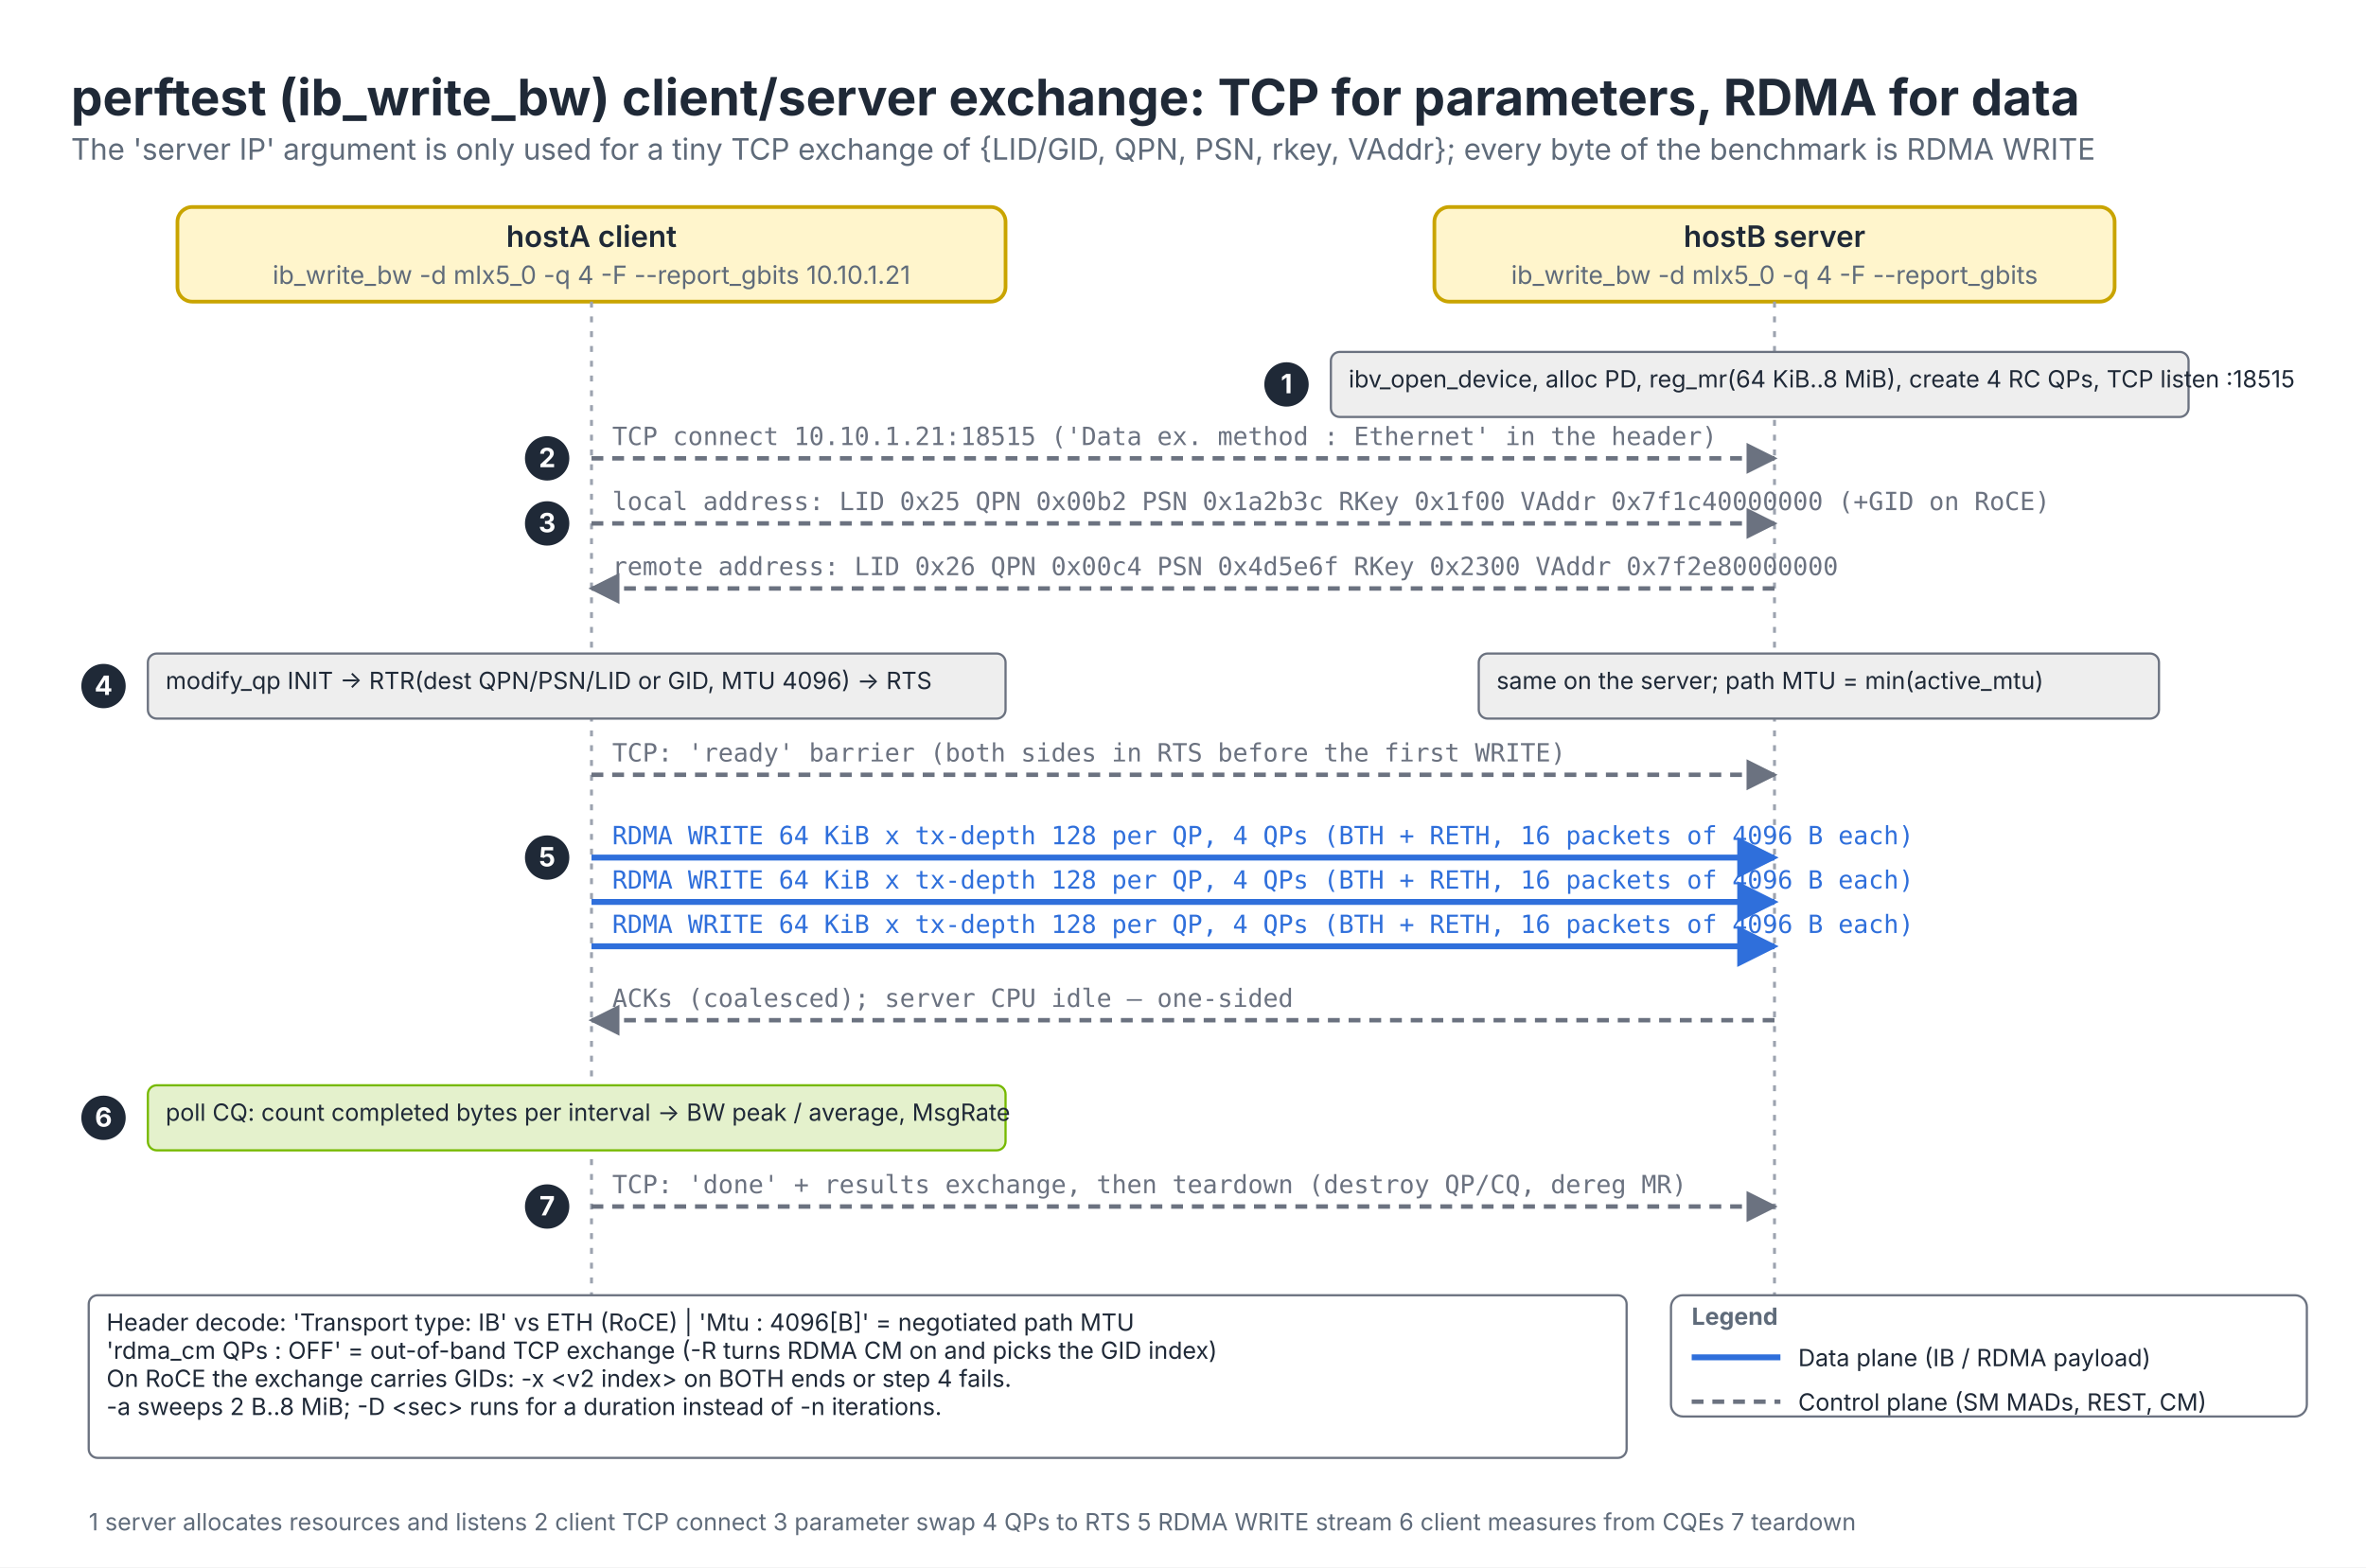
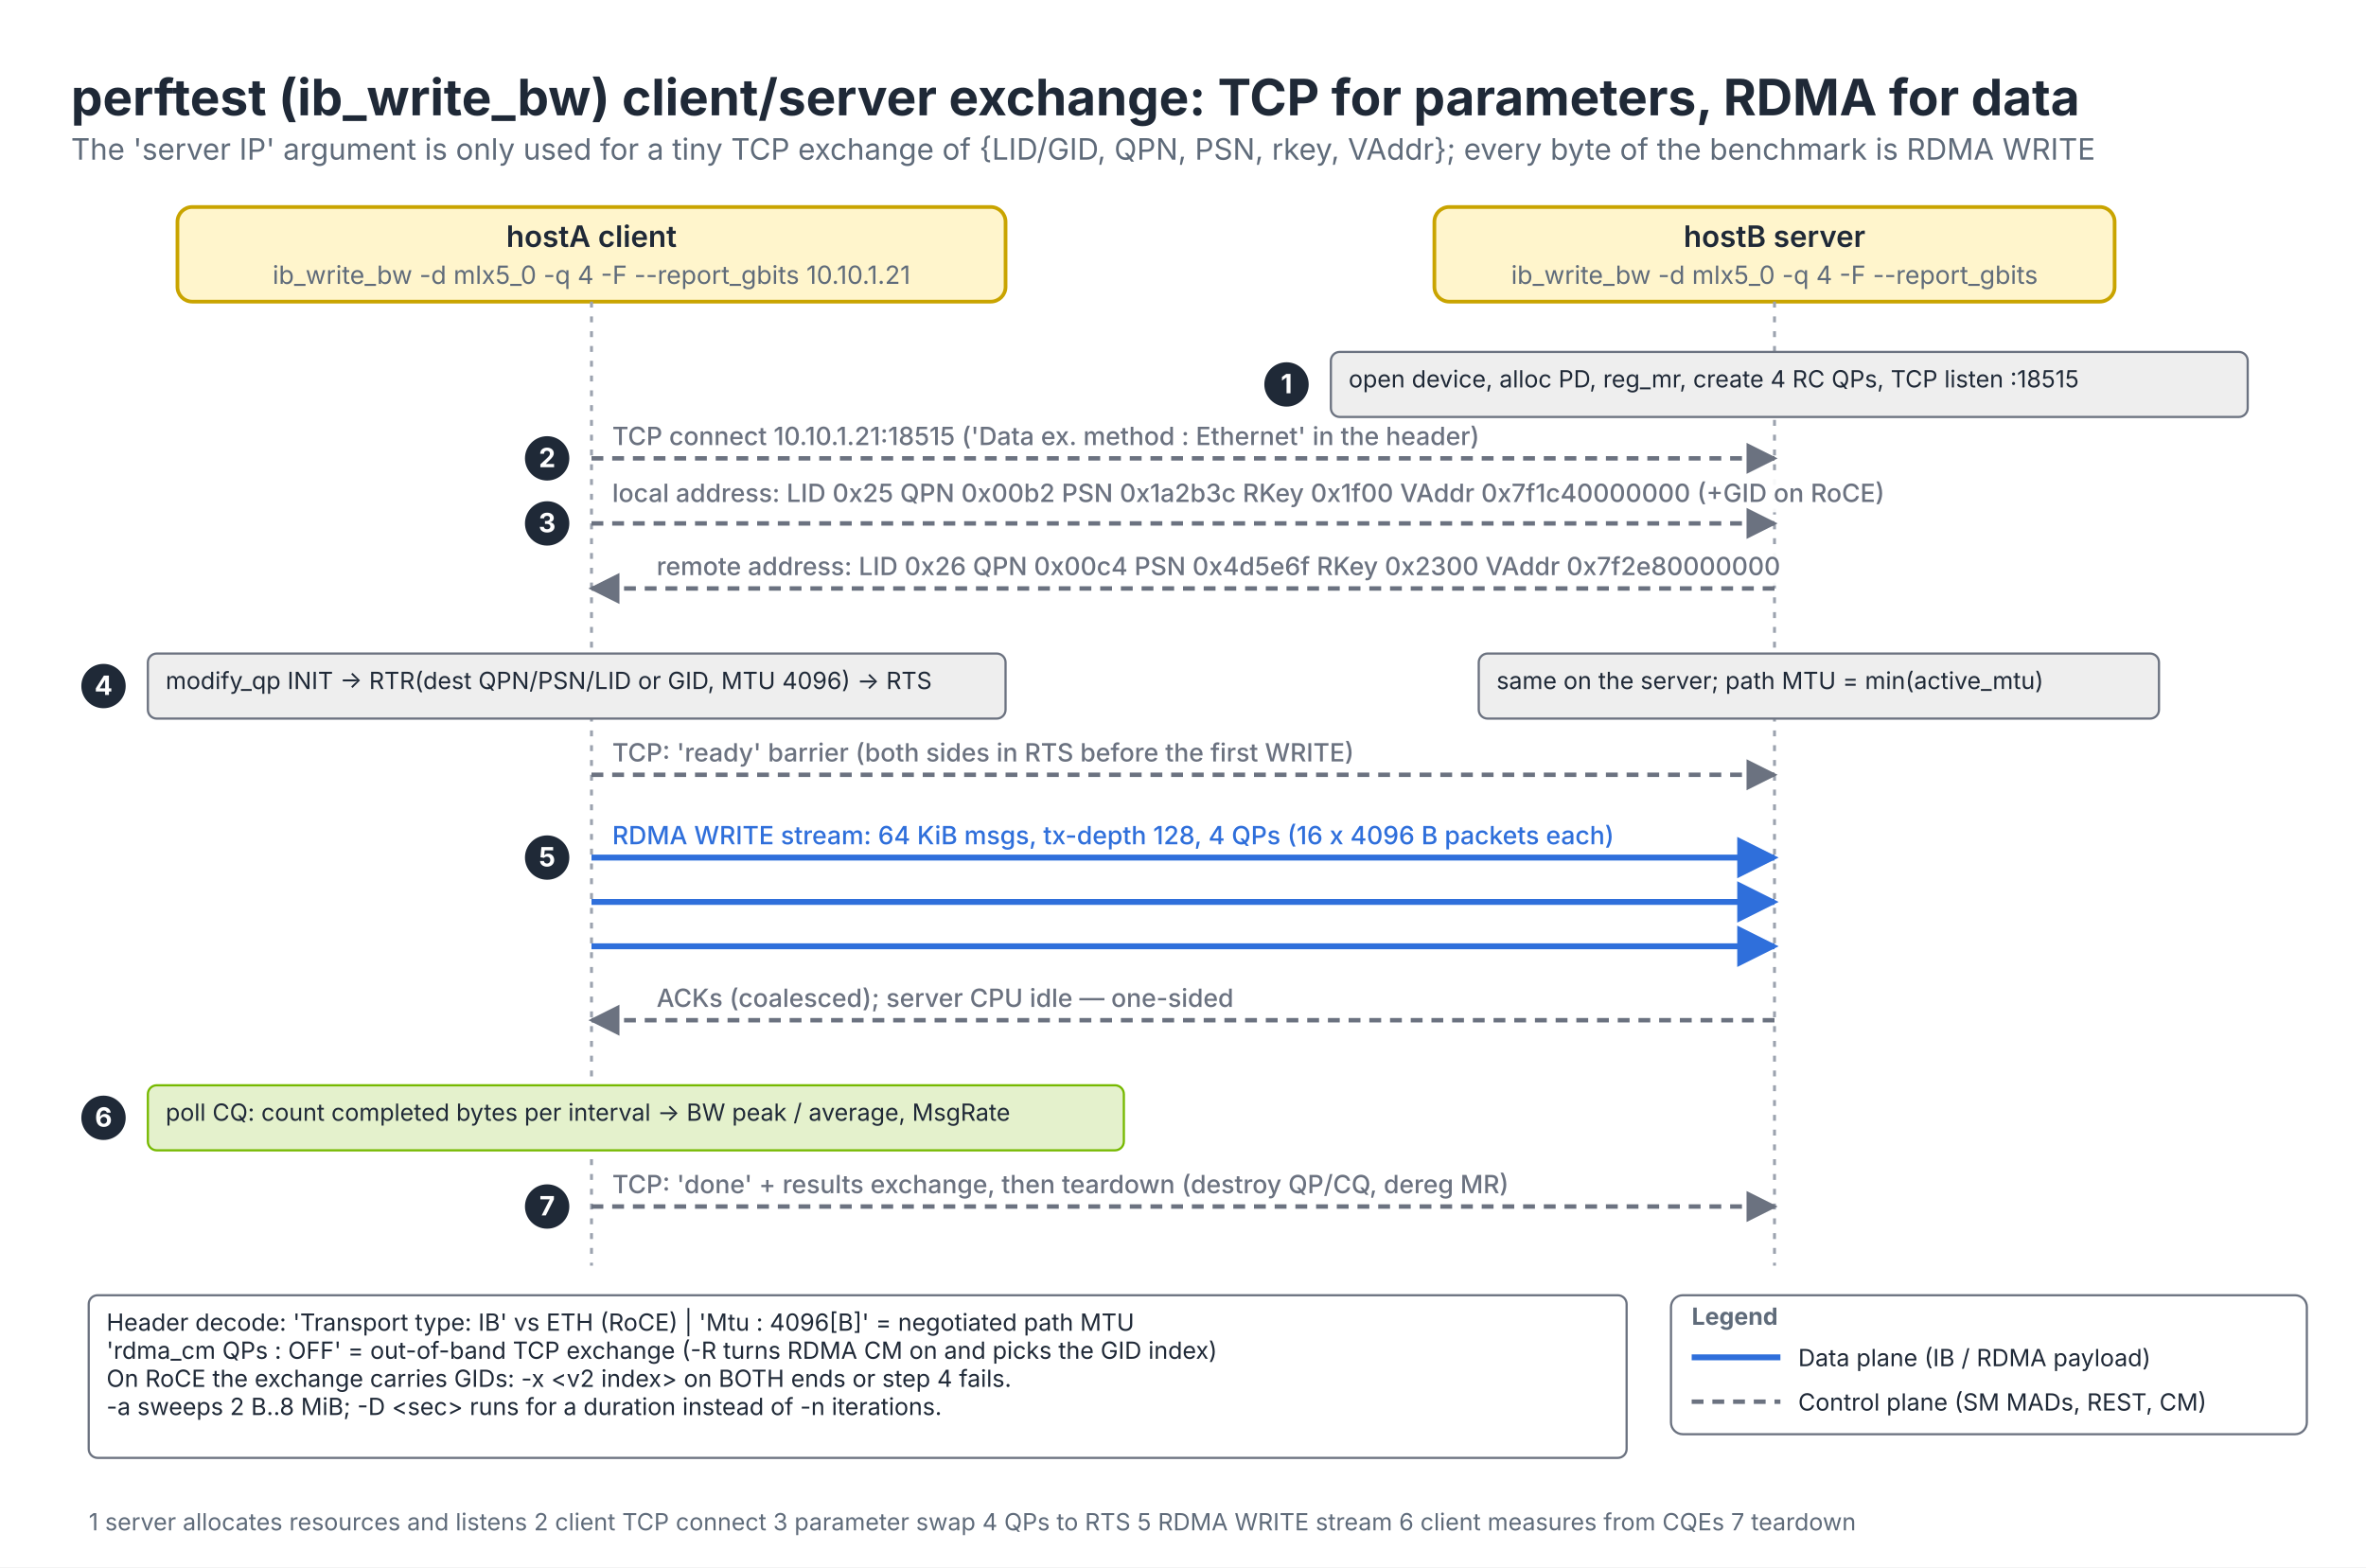
<svg xmlns="http://www.w3.org/2000/svg" viewBox="0 0 1600 1060" width="100%" role="img" aria-label="Sequence diagram of ib_write_bw: server listens on TCP, client connects, both exchange LID GID QPN PSN rkey and virtual address, transition QPs to RTS, then RDMA WRITEs flow and the results table is printed">
  <defs>
    <marker id="arrow-blue" viewBox="0 0 10 10" refX="9" refY="5" markerWidth="7" markerHeight="7" orient="auto-start-reverse">
      <path d="M0,0 L10,5 L0,10 z" fill="#2f6fdb" />
    </marker>
    <marker id="arrow-orange" viewBox="0 0 10 10" refX="9" refY="5" markerWidth="7" markerHeight="7" orient="auto-start-reverse">
      <path d="M0,0 L10,5 L0,10 z" fill="#e07b00" />
    </marker>
    <marker id="arrow-gray" viewBox="0 0 10 10" refX="9" refY="5" markerWidth="7" markerHeight="7" orient="auto-start-reverse">
      <path d="M0,0 L10,5 L0,10 z" fill="#6b7280" />
    </marker>
    <marker id="arrow-red" viewBox="0 0 10 10" refX="9" refY="5" markerWidth="7" markerHeight="7" orient="auto-start-reverse">
      <path d="M0,0 L10,5 L0,10 z" fill="#d93025" />
    </marker>
    <marker id="arrow-purple" viewBox="0 0 10 10" refX="9" refY="5" markerWidth="7" markerHeight="7" orient="auto-start-reverse">
      <path d="M0,0 L10,5 L0,10 z" fill="#7a3fd1" />
    </marker>
    <marker id="arrow-dark" viewBox="0 0 10 10" refX="9" refY="5" markerWidth="7" markerHeight="7" orient="auto-start-reverse">
      <path d="M0,0 L10,5 L0,10 z" fill="#1f2937" />
    </marker>
    <marker id="arrow-green" viewBox="0 0 10 10" refX="9" refY="5" markerWidth="7" markerHeight="7" orient="auto-start-reverse">
      <path d="M0,0 L10,5 L0,10 z" fill="#76b900" />
    </marker>
    <marker id="arrow-yellow" viewBox="0 0 10 10" refX="9" refY="5" markerWidth="7" markerHeight="7" orient="auto-start-reverse">
      <path d="M0,0 L10,5 L0,10 z" fill="#c9a400" />
    </marker>
  </defs>
  <rect x="0" y="0" width="1600" height="1060" fill="#ffffff" />
  <text x="48" y="78" font-family="Inter, 'Segoe UI', Helvetica, Arial, sans-serif" font-size="34" font-weight="700" fill="#1f2937">perftest (ib_write_bw) client/server exchange: TCP for parameters, RDMA for data</text>
  <text x="48" y="108" font-family="Inter, 'Segoe UI', Helvetica, Arial, sans-serif" font-size="20" fill="#5f6b7a">The 'server IP' argument is only used for a tiny TCP exchange of {LID/GID, QPN, PSN, rkey, VAddr}; every byte of the benchmark is RDMA WRITE</text>
  <g>
    <rect x="120.0" y="140" width="560" height="64" rx="10" fill="#fff5cc" stroke="#c9a400" stroke-width="2.5" fill-opacity="1.0" />
  </g>
  <text x="400.0" y="167.0" font-family="Inter, 'Segoe UI', Helvetica, Arial, sans-serif" font-size="20" font-weight="600" fill="#1f2937" text-anchor="middle">hostA client</text>
  <text x="400.0" y="192.0" font-family="Inter, 'Segoe UI', Helvetica, Arial, sans-serif" font-size="17" font-weight="400" fill="#5f6b7a" text-anchor="middle">ib_write_bw -d mlx5_0 -q 4 -F --report_gbits 10.10.1.21</text>
  <g>
    <rect x="970.0" y="140" width="460" height="64" rx="10" fill="#fff5cc" stroke="#c9a400" stroke-width="2.5" fill-opacity="1.0" />
  </g>
  <text x="1200.0" y="167.0" font-family="Inter, 'Segoe UI', Helvetica, Arial, sans-serif" font-size="20" font-weight="600" fill="#1f2937" text-anchor="middle">hostB server</text>
  <text x="1200.0" y="192.0" font-family="Inter, 'Segoe UI', Helvetica, Arial, sans-serif" font-size="17" font-weight="400" fill="#5f6b7a" text-anchor="middle">ib_write_bw -d mlx5_0 -q 4 -F --report_gbits</text>
-   <line x1="400" y1="204" x2="400" y2="940" stroke="#9ca3af" stroke-width="2" stroke-dasharray="4 6" />
-   <line x1="1200" y1="204" x2="1200" y2="940" stroke="#9ca3af" stroke-width="2" stroke-dasharray="4 6" />
+   <line x1="400" y1="204" x2="400" y2="856" stroke="#9ca3af" stroke-width="2" stroke-dasharray="4 6" />
+   <line x1="1200" y1="204" x2="1200" y2="856" stroke="#9ca3af" stroke-width="2" stroke-dasharray="4 6" />
  <g>
-     <rect x="900" y="238" width="580" height="44" rx="6" fill="#eeeeee" stroke="#6b7280" stroke-width="1.5" fill-opacity="1.0" />
+     <rect x="900" y="238" width="620" height="44" rx="6" fill="#eeeeee" stroke="#6b7280" stroke-width="1.5" fill-opacity="1.0" />
  </g>
-   <text x="912" y="262" font-family="Inter, 'Segoe UI', Helvetica, Arial, sans-serif" font-size="16" font-weight="400" fill="#1f2937" text-anchor="start">ibv_open_device, alloc PD, reg_mr(64 KiB..8 MiB), create 4 RC QPs, TCP listen :18515</text>
+   <text x="912" y="262" font-family="Inter, 'Segoe UI', Helvetica, Arial, sans-serif" font-size="16" font-weight="400" fill="#1f2937" text-anchor="start">open device, alloc PD, reg_mr, create 4 RC QPs, TCP listen :18515</text>
  <circle cx="870" cy="260" r="16" fill="#1f2937" stroke="#ffffff" stroke-width="2" />
  <text x="870" y="266" font-family="Inter, 'Segoe UI', Helvetica, Arial, sans-serif" font-size="18" font-weight="700" fill="#ffffff" text-anchor="middle">1</text>
+   <rect x="410" y="285" width="700" height="23" fill="#ffffff" fill-opacity="0.92" />
  <line x1="400" y1="310" x2="1200" y2="310" stroke="#6b7280" stroke-width="3" stroke-dasharray="8 6" marker-end="url(#arrow-gray)" />
-   <text x="414" y="301" font-family="'JetBrains Mono', Consolas, monospace" font-size="17" font-weight="500" fill="#6b7280" text-anchor="start">TCP connect 10.10.1.21:18515  ('Data ex. method : Ethernet' in the header)</text>
+   <text x="414" y="301" font-family="Inter, 'Segoe UI', Helvetica, Arial, sans-serif" font-size="17" font-weight="500" fill="#6b7280" text-anchor="start">TCP connect 10.10.1.21:18515  ('Data ex. method : Ethernet' in the header)</text>
  <circle cx="370" cy="310" r="16" fill="#1f2937" stroke="#ffffff" stroke-width="2" />
  <text x="370" y="316" font-family="Inter, 'Segoe UI', Helvetica, Arial, sans-serif" font-size="18" font-weight="700" fill="#ffffff" text-anchor="middle">2</text>
+   <rect x="410" y="323.5" width="896" height="23" fill="#ffffff" fill-opacity="0.92" />
  <line x1="400" y1="354" x2="1200" y2="354" stroke="#6b7280" stroke-width="3" stroke-dasharray="8 6" marker-end="url(#arrow-gray)" />
-   <text x="414" y="345" font-family="'JetBrains Mono', Consolas, monospace" font-size="17" font-weight="500" fill="#6b7280" text-anchor="start">local address: LID 0x25 QPN 0x00b2 PSN 0x1a2b3c RKey 0x1f00 VAddr 0x7f1c40000000 (+GID on RoCE)</text>
+   <text x="414" y="339.5" font-family="Inter, 'Segoe UI', Helvetica, Arial, sans-serif" font-size="17" font-weight="500" fill="#6b7280" text-anchor="start">local address: LID 0x25 QPN 0x00b2 PSN 0x1a2b3c RKey 0x1f00 VAddr 0x7f1c40000000 (+GID on RoCE)</text>
  <circle cx="370" cy="354" r="16" fill="#1f2937" stroke="#ffffff" stroke-width="2" />
  <text x="370" y="360" font-family="Inter, 'Segoe UI', Helvetica, Arial, sans-serif" font-size="18" font-weight="700" fill="#ffffff" text-anchor="middle">3</text>
+   <rect x="440" y="373" width="765" height="23" fill="#ffffff" fill-opacity="0.92" />
  <line x1="1200" y1="398" x2="400" y2="398" stroke="#6b7280" stroke-width="3" stroke-dasharray="8 6" marker-end="url(#arrow-gray)" />
-   <text x="414" y="389" font-family="'JetBrains Mono', Consolas, monospace" font-size="17" font-weight="500" fill="#6b7280" text-anchor="start">remote address: LID 0x26 QPN 0x00c4 PSN 0x4d5e6f RKey 0x2300 VAddr 0x7f2e80000000</text>
+   <text x="444" y="389" font-family="Inter, 'Segoe UI', Helvetica, Arial, sans-serif" font-size="17" font-weight="500" fill="#6b7280" text-anchor="start">remote address: LID 0x26 QPN 0x00c4 PSN 0x4d5e6f RKey 0x2300 VAddr 0x7f2e80000000</text>
  <g>
    <rect x="100" y="442" width="580" height="44" rx="6" fill="#eeeeee" stroke="#6b7280" stroke-width="1.5" fill-opacity="1.0" />
  </g>
  <text x="112" y="466" font-family="Inter, 'Segoe UI', Helvetica, Arial, sans-serif" font-size="16" font-weight="400" fill="#1f2937" text-anchor="start">modify_qp INIT -&gt; RTR(dest QPN/PSN/LID or GID, MTU 4096) -&gt; RTS</text>
  <circle cx="70" cy="464" r="16" fill="#1f2937" stroke="#ffffff" stroke-width="2" />
  <text x="70" y="470" font-family="Inter, 'Segoe UI', Helvetica, Arial, sans-serif" font-size="18" font-weight="700" fill="#ffffff" text-anchor="middle">4</text>
  <g>
    <rect x="1000" y="442" width="460" height="44" rx="6" fill="#eeeeee" stroke="#6b7280" stroke-width="1.5" fill-opacity="1.0" />
  </g>
  <text x="1012" y="466" font-family="Inter, 'Segoe UI', Helvetica, Arial, sans-serif" font-size="16" font-weight="400" fill="#1f2937" text-anchor="start">same on the server; path MTU = min(active_mtu)</text>
+   <rect x="410" y="499" width="597" height="23" fill="#ffffff" fill-opacity="0.92" />
  <line x1="400" y1="524" x2="1200" y2="524" stroke="#6b7280" stroke-width="3" stroke-dasharray="8 6" marker-end="url(#arrow-gray)" />
-   <text x="414" y="515" font-family="'JetBrains Mono', Consolas, monospace" font-size="17" font-weight="500" fill="#6b7280" text-anchor="start">TCP: 'ready' barrier (both sides in RTS before the first WRITE)</text>
+   <text x="414" y="515" font-family="Inter, 'Segoe UI', Helvetica, Arial, sans-serif" font-size="17" font-weight="500" fill="#6b7280" text-anchor="start">TCP: 'ready' barrier (both sides in RTS before the first WRITE)</text>
+   <rect x="410" y="555" width="737" height="23" fill="#ffffff" fill-opacity="0.92" />
  <line x1="400" y1="580" x2="1200" y2="580" stroke="#2f6fdb" stroke-width="4" marker-end="url(#arrow-blue)" />
-   <text x="414" y="571" font-family="'JetBrains Mono', Consolas, monospace" font-size="17" font-weight="500" fill="#2f6fdb" text-anchor="start">RDMA WRITE 64 KiB x tx-depth 128 per QP, 4 QPs  (BTH + RETH, 16 packets of 4096 B each)</text>
+   <text x="414" y="571" font-family="Inter, 'Segoe UI', Helvetica, Arial, sans-serif" font-size="17" font-weight="500" fill="#2f6fdb" text-anchor="start">RDMA WRITE stream: 64 KiB msgs, tx-depth 128, 4 QPs (16 x 4096 B packets each)</text>
  <circle cx="370" cy="580" r="16" fill="#1f2937" stroke="#ffffff" stroke-width="2" />
  <text x="370" y="586" font-family="Inter, 'Segoe UI', Helvetica, Arial, sans-serif" font-size="18" font-weight="700" fill="#ffffff" text-anchor="middle">5</text>
  <line x1="400" y1="610" x2="1200" y2="610" stroke="#2f6fdb" stroke-width="4" marker-end="url(#arrow-blue)" />
-   <text x="414" y="601" font-family="'JetBrains Mono', Consolas, monospace" font-size="17" font-weight="500" fill="#2f6fdb" text-anchor="start">RDMA WRITE 64 KiB x tx-depth 128 per QP, 4 QPs  (BTH + RETH, 16 packets of 4096 B each)</text>
  <line x1="400" y1="640" x2="1200" y2="640" stroke="#2f6fdb" stroke-width="4" marker-end="url(#arrow-blue)" />
-   <text x="414" y="631" font-family="'JetBrains Mono', Consolas, monospace" font-size="17" font-weight="500" fill="#2f6fdb" text-anchor="start">RDMA WRITE 64 KiB x tx-depth 128 per QP, 4 QPs  (BTH + RETH, 16 packets of 4096 B each)</text>
+   <rect x="440" y="665" width="429" height="23" fill="#ffffff" fill-opacity="0.92" />
  <line x1="1200" y1="690" x2="400" y2="690" stroke="#6b7280" stroke-width="3" stroke-dasharray="8 6" marker-end="url(#arrow-gray)" />
-   <text x="414" y="681" font-family="'JetBrains Mono', Consolas, monospace" font-size="17" font-weight="500" fill="#6b7280" text-anchor="start">ACKs (coalesced); server CPU idle — one-sided</text>
+   <text x="444" y="681" font-family="Inter, 'Segoe UI', Helvetica, Arial, sans-serif" font-size="17" font-weight="500" fill="#6b7280" text-anchor="start">ACKs (coalesced); server CPU idle — one-sided</text>
  <g>
-     <rect x="100" y="734" width="580" height="44" rx="6" fill="#e4f1cc" stroke="#76b900" stroke-width="1.5" fill-opacity="1.0" />
+     <rect x="100" y="734" width="660" height="44" rx="6" fill="#e4f1cc" stroke="#76b900" stroke-width="1.5" fill-opacity="1.0" />
  </g>
  <text x="112" y="758" font-family="Inter, 'Segoe UI', Helvetica, Arial, sans-serif" font-size="16" font-weight="400" fill="#1f2937" text-anchor="start">poll CQ: count completed bytes per interval -&gt; BW peak / average, MsgRate</text>
  <circle cx="70" cy="756" r="16" fill="#1f2937" stroke="#ffffff" stroke-width="2" />
  <text x="70" y="762" font-family="Inter, 'Segoe UI', Helvetica, Arial, sans-serif" font-size="18" font-weight="700" fill="#ffffff" text-anchor="middle">6</text>
+   <rect x="410" y="791" width="672" height="23" fill="#ffffff" fill-opacity="0.92" />
  <line x1="400" y1="816" x2="1200" y2="816" stroke="#6b7280" stroke-width="3" stroke-dasharray="8 6" marker-end="url(#arrow-gray)" />
-   <text x="414" y="807" font-family="'JetBrains Mono', Consolas, monospace" font-size="17" font-weight="500" fill="#6b7280" text-anchor="start">TCP: 'done' + results exchange, then teardown (destroy QP/CQ, dereg MR)</text>
+   <text x="414" y="807" font-family="Inter, 'Segoe UI', Helvetica, Arial, sans-serif" font-size="17" font-weight="500" fill="#6b7280" text-anchor="start">TCP: 'done' + results exchange, then teardown (destroy QP/CQ, dereg MR)</text>
  <circle cx="370" cy="816" r="16" fill="#1f2937" stroke="#ffffff" stroke-width="2" />
  <text x="370" y="822" font-family="Inter, 'Segoe UI', Helvetica, Arial, sans-serif" font-size="18" font-weight="700" fill="#ffffff" text-anchor="middle">7</text>
  <g>
    <rect x="60" y="876" width="1040" height="110" rx="6" fill="#ffffff" stroke="#6b7280" stroke-width="1.5" fill-opacity="1.0" />
  </g>
  <text x="72" y="900" font-family="Inter, 'Segoe UI', Helvetica, Arial, sans-serif" font-size="16" font-weight="400" fill="#1f2937" text-anchor="start">Header decode: 'Transport type: IB' vs ETH (RoCE) | 'Mtu : 4096[B]' = negotiated path MTU</text>
  <text x="72" y="919" font-family="Inter, 'Segoe UI', Helvetica, Arial, sans-serif" font-size="16" font-weight="400" fill="#1f2937" text-anchor="start">'rdma_cm QPs : OFF' = out-of-band TCP exchange (-R turns RDMA CM on and picks the GID index)</text>
  <text x="72" y="938" font-family="Inter, 'Segoe UI', Helvetica, Arial, sans-serif" font-size="16" font-weight="400" fill="#1f2937" text-anchor="start">On RoCE the exchange carries GIDs: -x &lt;v2 index&gt; on BOTH ends or step 4 fails.</text>
  <text x="72" y="957" font-family="Inter, 'Segoe UI', Helvetica, Arial, sans-serif" font-size="16" font-weight="400" fill="#1f2937" text-anchor="start">-a sweeps 2 B..8 MiB; -D &lt;sec&gt; runs for a duration instead of -n iterations.</text>
  <text x="60" y="1035" font-family="Inter, 'Segoe UI', Helvetica, Arial, sans-serif" font-size="16" font-weight="400" fill="#5f6b7a" text-anchor="start">1 server allocates resources and listens  2 client TCP connect  3 parameter swap  4 QPs to RTS  5 RDMA WRITE stream  6 client measures from CQEs  7 teardown</text>
  <g>
-     <rect x="1130" y="876" width="430" height="82" rx="8" fill="#ffffff" stroke="#6b7280" stroke-width="1.5" fill-opacity="1.0" />
+     <rect x="1130" y="876" width="430" height="94" rx="8" fill="#ffffff" stroke="#6b7280" stroke-width="1.5" fill-opacity="1.0" />
  </g>
  <text x="1144" y="896" font-family="Inter, 'Segoe UI', Helvetica, Arial, sans-serif" font-size="16" font-weight="700" fill="#5f6b7a" text-anchor="start">Legend</text>
  <line x1="1144" y1="918" x2="1204" y2="918" stroke="#2f6fdb" stroke-width="4" />
  <text x="1216" y="924" font-family="Inter, 'Segoe UI', Helvetica, Arial, sans-serif" font-size="16" font-weight="400" fill="#1f2937" text-anchor="start">Data plane (IB / RDMA payload)</text>
  <line x1="1144" y1="948" x2="1204" y2="948" stroke="#6b7280" stroke-width="3" stroke-dasharray="8 6" />
  <text x="1216" y="954" font-family="Inter, 'Segoe UI', Helvetica, Arial, sans-serif" font-size="16" font-weight="400" fill="#1f2937" text-anchor="start">Control plane (SM MADs, REST, CM)</text>
</svg>
